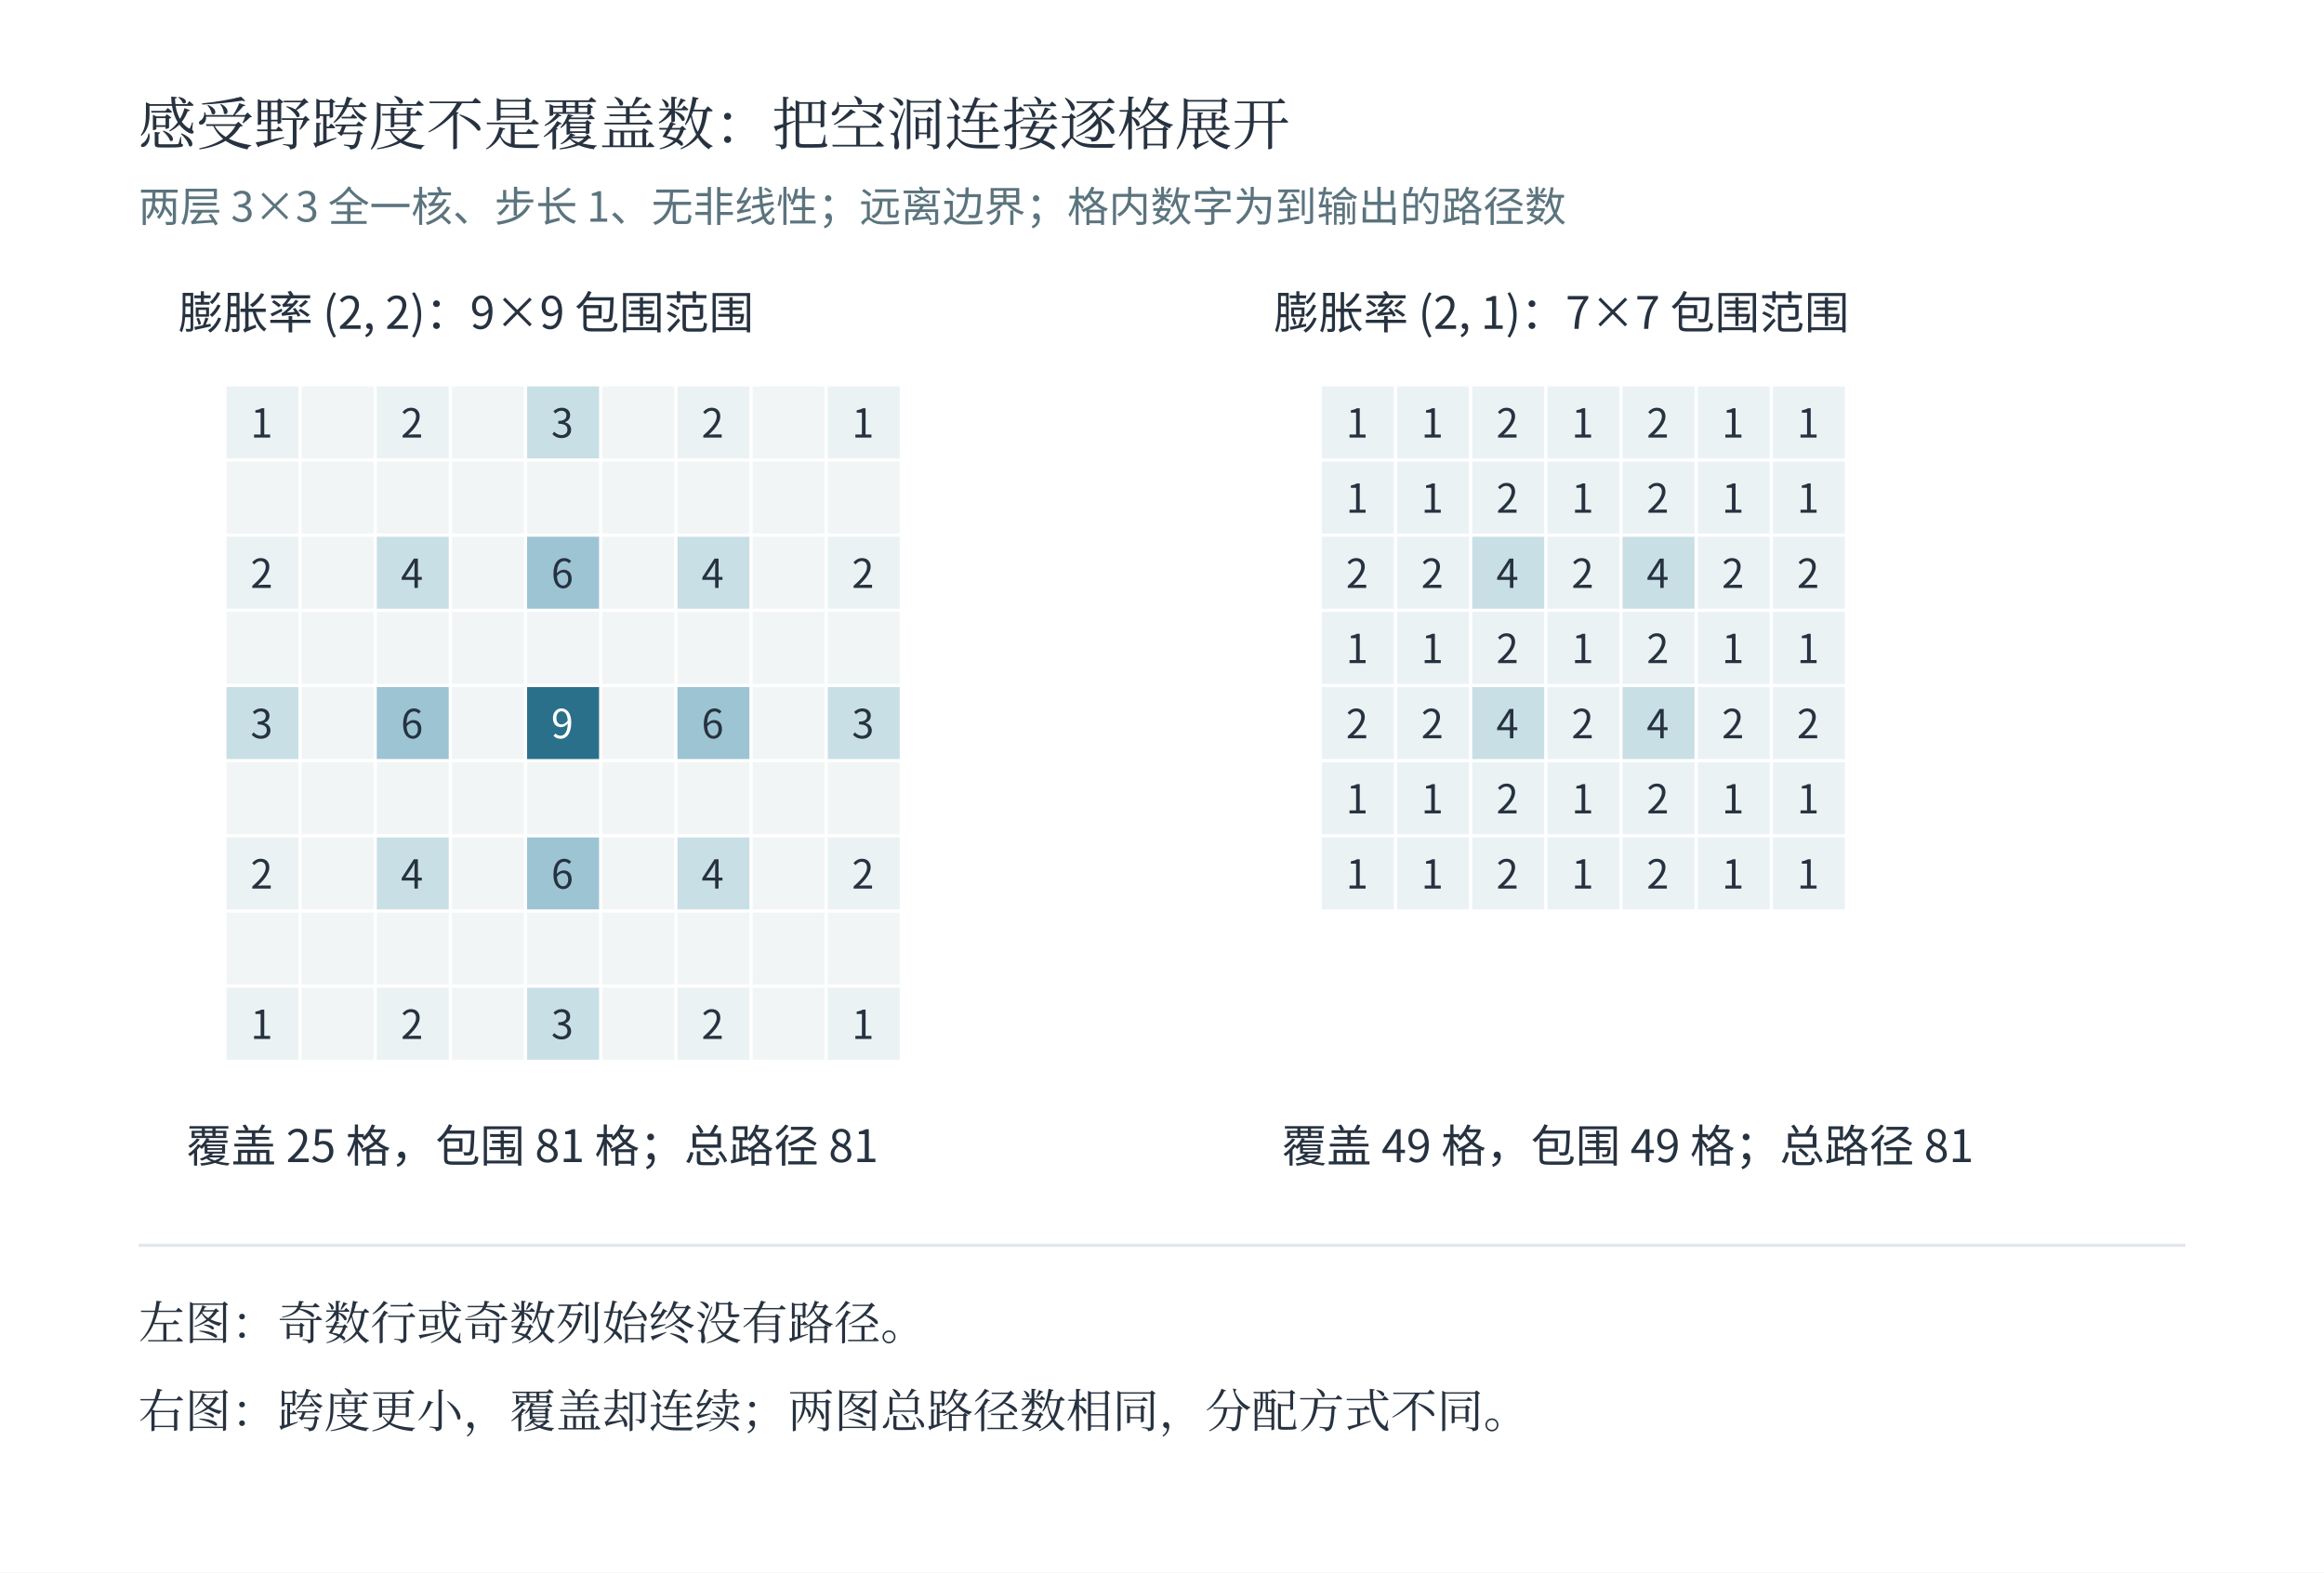
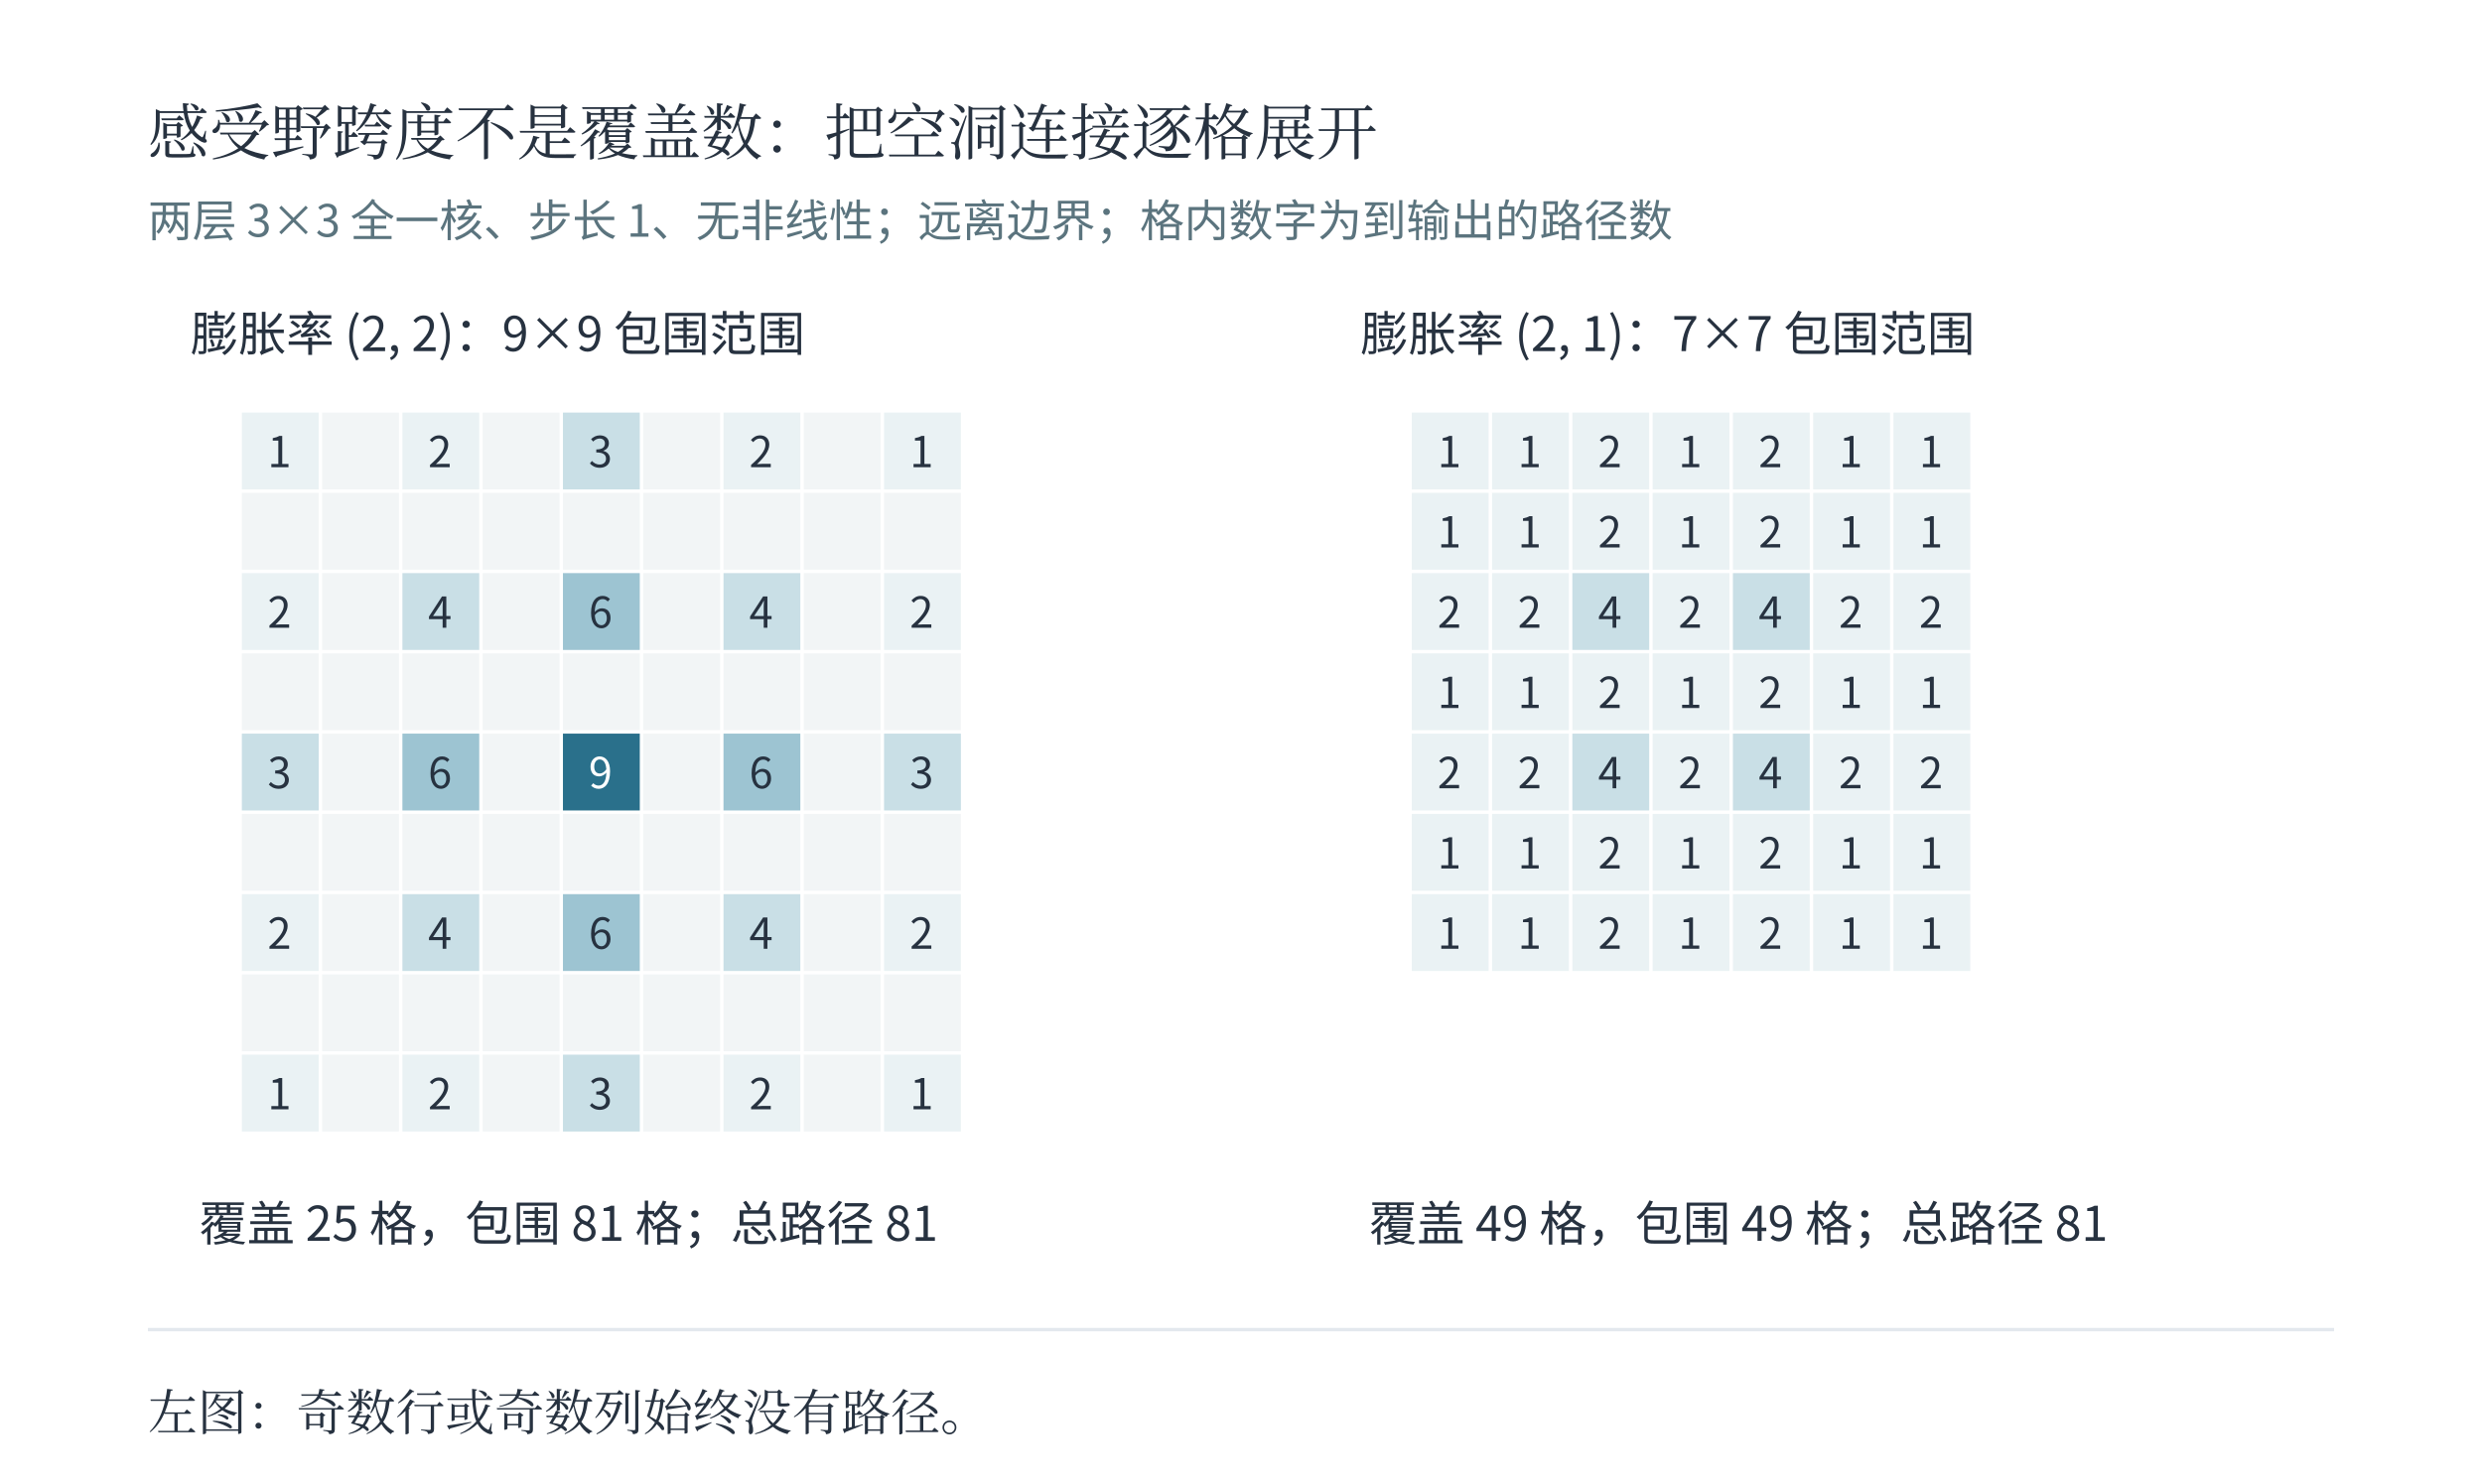
- <svg xmlns="http://www.w3.org/2000/svg" width="1453.2" height="983.2" viewBox="-26.6 -26.6 1453.2 983.2" role="img" aria-labelledby="plate-title">
+ <svg xmlns="http://www.w3.org/2000/svg" width="1453.2" height="868.501" viewBox="-26.6 -26.6 1453.2 868.501" role="img" aria-labelledby="plate-title">
  <rect id="edition-paper" x="-26.6" y="-26.6" width="1453.2" height="983.2" fill="#ffffff" />
  <svg id="edition-view" x="0" y="0" width="1400" height="930" viewBox="0 0 1400 930" overflow="hidden">
    <rect width="1400" height="930" fill="#ffffff" />
    <g font-family="Microsoft YaHei, Noto Sans CJK SC, sans-serif">
      <text x="60" y="64" font-size="36" fill="#273240" text-anchor="start" font-weight="normal" font-family="SimSun, Noto Serif CJK SC, STSong, Microsoft YaHei, serif">感受野跨度不是覆盖数：把空洞连接逐格展开</text>
      <text x="60" y="112" font-size="26" fill="#5b747e" text-anchor="start" font-weight="normal">两层 3×3 全一核、步长 1、无非线性；远离边界；格内数字为到输出的路径数</text>
      <text x="85" y="179" font-size="28" fill="#273240" text-anchor="start" font-weight="normal">膨胀率 (2, 2)：9×9 包围范围</text>
      <rect x="115" y="215" width="45" height="45" fill="#eaf2f4" stroke="none" />
      <text x="137" y="247" font-size="25" fill="#273240" text-anchor="middle" font-weight="normal">1</text>
      <rect x="162" y="215" width="45" height="45" fill="#f2f5f6" stroke="none" />
      <rect x="209" y="215" width="45" height="45" fill="#eaf2f4" stroke="none" />
      <text x="231" y="247" font-size="25" fill="#273240" text-anchor="middle" font-weight="normal">2</text>
      <rect x="256" y="215" width="45" height="45" fill="#f2f5f6" stroke="none" />
      <rect x="303" y="215" width="45" height="45" fill="#c9dfe6" stroke="none" />
      <text x="325" y="247" font-size="25" fill="#273240" text-anchor="middle" font-weight="normal">3</text>
      <rect x="350" y="215" width="45" height="45" fill="#f2f5f6" stroke="none" />
      <rect x="397" y="215" width="45" height="45" fill="#eaf2f4" stroke="none" />
      <text x="419" y="247" font-size="25" fill="#273240" text-anchor="middle" font-weight="normal">2</text>
      <rect x="444" y="215" width="45" height="45" fill="#f2f5f6" stroke="none" />
      <rect x="491" y="215" width="45" height="45" fill="#eaf2f4" stroke="none" />
      <text x="513" y="247" font-size="25" fill="#273240" text-anchor="middle" font-weight="normal">1</text>
      <rect x="115" y="262" width="45" height="45" fill="#f2f5f6" stroke="none" />
      <rect x="162" y="262" width="45" height="45" fill="#f2f5f6" stroke="none" />
      <rect x="209" y="262" width="45" height="45" fill="#f2f5f6" stroke="none" />
      <rect x="256" y="262" width="45" height="45" fill="#f2f5f6" stroke="none" />
      <rect x="303" y="262" width="45" height="45" fill="#f2f5f6" stroke="none" />
      <rect x="350" y="262" width="45" height="45" fill="#f2f5f6" stroke="none" />
      <rect x="397" y="262" width="45" height="45" fill="#f2f5f6" stroke="none" />
      <rect x="444" y="262" width="45" height="45" fill="#f2f5f6" stroke="none" />
      <rect x="491" y="262" width="45" height="45" fill="#f2f5f6" stroke="none" />
      <rect x="115" y="309" width="45" height="45" fill="#eaf2f4" stroke="none" />
      <text x="137" y="341" font-size="25" fill="#273240" text-anchor="middle" font-weight="normal">2</text>
      <rect x="162" y="309" width="45" height="45" fill="#f2f5f6" stroke="none" />
      <rect x="209" y="309" width="45" height="45" fill="#c9dfe6" stroke="none" />
      <text x="231" y="341" font-size="25" fill="#273240" text-anchor="middle" font-weight="normal">4</text>
      <rect x="256" y="309" width="45" height="45" fill="#f2f5f6" stroke="none" />
      <rect x="303" y="309" width="45" height="45" fill="#9dc4d2" stroke="none" />
      <text x="325" y="341" font-size="25" fill="#273240" text-anchor="middle" font-weight="normal">6</text>
      <rect x="350" y="309" width="45" height="45" fill="#f2f5f6" stroke="none" />
      <rect x="397" y="309" width="45" height="45" fill="#c9dfe6" stroke="none" />
      <text x="419" y="341" font-size="25" fill="#273240" text-anchor="middle" font-weight="normal">4</text>
      <rect x="444" y="309" width="45" height="45" fill="#f2f5f6" stroke="none" />
      <rect x="491" y="309" width="45" height="45" fill="#eaf2f4" stroke="none" />
      <text x="513" y="341" font-size="25" fill="#273240" text-anchor="middle" font-weight="normal">2</text>
      <rect x="115" y="356" width="45" height="45" fill="#f2f5f6" stroke="none" />
      <rect x="162" y="356" width="45" height="45" fill="#f2f5f6" stroke="none" />
      <rect x="209" y="356" width="45" height="45" fill="#f2f5f6" stroke="none" />
      <rect x="256" y="356" width="45" height="45" fill="#f2f5f6" stroke="none" />
      <rect x="303" y="356" width="45" height="45" fill="#f2f5f6" stroke="none" />
      <rect x="350" y="356" width="45" height="45" fill="#f2f5f6" stroke="none" />
      <rect x="397" y="356" width="45" height="45" fill="#f2f5f6" stroke="none" />
      <rect x="444" y="356" width="45" height="45" fill="#f2f5f6" stroke="none" />
      <rect x="491" y="356" width="45" height="45" fill="#f2f5f6" stroke="none" />
      <rect x="115" y="403" width="45" height="45" fill="#c9dfe6" stroke="none" />
      <text x="137" y="435" font-size="25" fill="#273240" text-anchor="middle" font-weight="normal">3</text>
      <rect x="162" y="403" width="45" height="45" fill="#f2f5f6" stroke="none" />
      <rect x="209" y="403" width="45" height="45" fill="#9dc4d2" stroke="none" />
      <text x="231" y="435" font-size="25" fill="#273240" text-anchor="middle" font-weight="normal">6</text>
      <rect x="256" y="403" width="45" height="45" fill="#f2f5f6" stroke="none" />
      <rect x="303" y="403" width="45" height="45" fill="#2a708b" stroke="none" />
      <text x="325" y="435" font-size="25" fill="#ffffff" text-anchor="middle" font-weight="normal">9</text>
      <rect x="350" y="403" width="45" height="45" fill="#f2f5f6" stroke="none" />
      <rect x="397" y="403" width="45" height="45" fill="#9dc4d2" stroke="none" />
      <text x="419" y="435" font-size="25" fill="#273240" text-anchor="middle" font-weight="normal">6</text>
      <rect x="444" y="403" width="45" height="45" fill="#f2f5f6" stroke="none" />
      <rect x="491" y="403" width="45" height="45" fill="#c9dfe6" stroke="none" />
      <text x="513" y="435" font-size="25" fill="#273240" text-anchor="middle" font-weight="normal">3</text>
      <rect x="115" y="450" width="45" height="45" fill="#f2f5f6" stroke="none" />
      <rect x="162" y="450" width="45" height="45" fill="#f2f5f6" stroke="none" />
      <rect x="209" y="450" width="45" height="45" fill="#f2f5f6" stroke="none" />
      <rect x="256" y="450" width="45" height="45" fill="#f2f5f6" stroke="none" />
      <rect x="303" y="450" width="45" height="45" fill="#f2f5f6" stroke="none" />
      <rect x="350" y="450" width="45" height="45" fill="#f2f5f6" stroke="none" />
      <rect x="397" y="450" width="45" height="45" fill="#f2f5f6" stroke="none" />
      <rect x="444" y="450" width="45" height="45" fill="#f2f5f6" stroke="none" />
      <rect x="491" y="450" width="45" height="45" fill="#f2f5f6" stroke="none" />
      <rect x="115" y="497" width="45" height="45" fill="#eaf2f4" stroke="none" />
      <text x="137" y="529" font-size="25" fill="#273240" text-anchor="middle" font-weight="normal">2</text>
      <rect x="162" y="497" width="45" height="45" fill="#f2f5f6" stroke="none" />
      <rect x="209" y="497" width="45" height="45" fill="#c9dfe6" stroke="none" />
      <text x="231" y="529" font-size="25" fill="#273240" text-anchor="middle" font-weight="normal">4</text>
      <rect x="256" y="497" width="45" height="45" fill="#f2f5f6" stroke="none" />
      <rect x="303" y="497" width="45" height="45" fill="#9dc4d2" stroke="none" />
      <text x="325" y="529" font-size="25" fill="#273240" text-anchor="middle" font-weight="normal">6</text>
      <rect x="350" y="497" width="45" height="45" fill="#f2f5f6" stroke="none" />
      <rect x="397" y="497" width="45" height="45" fill="#c9dfe6" stroke="none" />
      <text x="419" y="529" font-size="25" fill="#273240" text-anchor="middle" font-weight="normal">4</text>
      <rect x="444" y="497" width="45" height="45" fill="#f2f5f6" stroke="none" />
      <rect x="491" y="497" width="45" height="45" fill="#eaf2f4" stroke="none" />
      <text x="513" y="529" font-size="25" fill="#273240" text-anchor="middle" font-weight="normal">2</text>
      <rect x="115" y="544" width="45" height="45" fill="#f2f5f6" stroke="none" />
      <rect x="162" y="544" width="45" height="45" fill="#f2f5f6" stroke="none" />
      <rect x="209" y="544" width="45" height="45" fill="#f2f5f6" stroke="none" />
      <rect x="256" y="544" width="45" height="45" fill="#f2f5f6" stroke="none" />
      <rect x="303" y="544" width="45" height="45" fill="#f2f5f6" stroke="none" />
      <rect x="350" y="544" width="45" height="45" fill="#f2f5f6" stroke="none" />
      <rect x="397" y="544" width="45" height="45" fill="#f2f5f6" stroke="none" />
      <rect x="444" y="544" width="45" height="45" fill="#f2f5f6" stroke="none" />
      <rect x="491" y="544" width="45" height="45" fill="#f2f5f6" stroke="none" />
      <rect x="115" y="591" width="45" height="45" fill="#eaf2f4" stroke="none" />
      <text x="137" y="623" font-size="25" fill="#273240" text-anchor="middle" font-weight="normal">1</text>
      <rect x="162" y="591" width="45" height="45" fill="#f2f5f6" stroke="none" />
      <rect x="209" y="591" width="45" height="45" fill="#eaf2f4" stroke="none" />
      <text x="231" y="623" font-size="25" fill="#273240" text-anchor="middle" font-weight="normal">2</text>
      <rect x="256" y="591" width="45" height="45" fill="#f2f5f6" stroke="none" />
      <rect x="303" y="591" width="45" height="45" fill="#c9dfe6" stroke="none" />
      <text x="325" y="623" font-size="25" fill="#273240" text-anchor="middle" font-weight="normal">3</text>
      <rect x="350" y="591" width="45" height="45" fill="#f2f5f6" stroke="none" />
      <rect x="397" y="591" width="45" height="45" fill="#eaf2f4" stroke="none" />
      <text x="419" y="623" font-size="25" fill="#273240" text-anchor="middle" font-weight="normal">2</text>
      <rect x="444" y="591" width="45" height="45" fill="#f2f5f6" stroke="none" />
      <rect x="491" y="591" width="45" height="45" fill="#eaf2f4" stroke="none" />
      <text x="513" y="623" font-size="25" fill="#273240" text-anchor="middle" font-weight="normal">1</text>
      <text x="90" y="700" font-size="28" fill="#273240" text-anchor="start" font-weight="normal">覆盖 25 格，包围 81 格；总路径 81</text>
      <text x="770" y="179" font-size="28" fill="#273240" text-anchor="start" font-weight="normal">膨胀率 (2, 1)：7×7 包围范围</text>
      <rect x="800" y="215" width="45" height="45" fill="#eaf2f4" stroke="none" />
      <text x="822" y="247" font-size="25" fill="#273240" text-anchor="middle" font-weight="normal">1</text>
      <rect x="847" y="215" width="45" height="45" fill="#eaf2f4" stroke="none" />
      <text x="869" y="247" font-size="25" fill="#273240" text-anchor="middle" font-weight="normal">1</text>
      <rect x="894" y="215" width="45" height="45" fill="#eaf2f4" stroke="none" />
      <text x="916" y="247" font-size="25" fill="#273240" text-anchor="middle" font-weight="normal">2</text>
      <rect x="941" y="215" width="45" height="45" fill="#eaf2f4" stroke="none" />
      <text x="963" y="247" font-size="25" fill="#273240" text-anchor="middle" font-weight="normal">1</text>
      <rect x="988" y="215" width="45" height="45" fill="#eaf2f4" stroke="none" />
      <text x="1010" y="247" font-size="25" fill="#273240" text-anchor="middle" font-weight="normal">2</text>
      <rect x="1035" y="215" width="45" height="45" fill="#eaf2f4" stroke="none" />
      <text x="1057" y="247" font-size="25" fill="#273240" text-anchor="middle" font-weight="normal">1</text>
      <rect x="1082" y="215" width="45" height="45" fill="#eaf2f4" stroke="none" />
      <text x="1104" y="247" font-size="25" fill="#273240" text-anchor="middle" font-weight="normal">1</text>
      <rect x="800" y="262" width="45" height="45" fill="#eaf2f4" stroke="none" />
      <text x="822" y="294" font-size="25" fill="#273240" text-anchor="middle" font-weight="normal">1</text>
      <rect x="847" y="262" width="45" height="45" fill="#eaf2f4" stroke="none" />
      <text x="869" y="294" font-size="25" fill="#273240" text-anchor="middle" font-weight="normal">1</text>
      <rect x="894" y="262" width="45" height="45" fill="#eaf2f4" stroke="none" />
      <text x="916" y="294" font-size="25" fill="#273240" text-anchor="middle" font-weight="normal">2</text>
      <rect x="941" y="262" width="45" height="45" fill="#eaf2f4" stroke="none" />
      <text x="963" y="294" font-size="25" fill="#273240" text-anchor="middle" font-weight="normal">1</text>
      <rect x="988" y="262" width="45" height="45" fill="#eaf2f4" stroke="none" />
      <text x="1010" y="294" font-size="25" fill="#273240" text-anchor="middle" font-weight="normal">2</text>
      <rect x="1035" y="262" width="45" height="45" fill="#eaf2f4" stroke="none" />
      <text x="1057" y="294" font-size="25" fill="#273240" text-anchor="middle" font-weight="normal">1</text>
      <rect x="1082" y="262" width="45" height="45" fill="#eaf2f4" stroke="none" />
      <text x="1104" y="294" font-size="25" fill="#273240" text-anchor="middle" font-weight="normal">1</text>
      <rect x="800" y="309" width="45" height="45" fill="#eaf2f4" stroke="none" />
      <text x="822" y="341" font-size="25" fill="#273240" text-anchor="middle" font-weight="normal">2</text>
      <rect x="847" y="309" width="45" height="45" fill="#eaf2f4" stroke="none" />
      <text x="869" y="341" font-size="25" fill="#273240" text-anchor="middle" font-weight="normal">2</text>
      <rect x="894" y="309" width="45" height="45" fill="#c9dfe6" stroke="none" />
      <text x="916" y="341" font-size="25" fill="#273240" text-anchor="middle" font-weight="normal">4</text>
      <rect x="941" y="309" width="45" height="45" fill="#eaf2f4" stroke="none" />
      <text x="963" y="341" font-size="25" fill="#273240" text-anchor="middle" font-weight="normal">2</text>
      <rect x="988" y="309" width="45" height="45" fill="#c9dfe6" stroke="none" />
      <text x="1010" y="341" font-size="25" fill="#273240" text-anchor="middle" font-weight="normal">4</text>
      <rect x="1035" y="309" width="45" height="45" fill="#eaf2f4" stroke="none" />
      <text x="1057" y="341" font-size="25" fill="#273240" text-anchor="middle" font-weight="normal">2</text>
      <rect x="1082" y="309" width="45" height="45" fill="#eaf2f4" stroke="none" />
      <text x="1104" y="341" font-size="25" fill="#273240" text-anchor="middle" font-weight="normal">2</text>
      <rect x="800" y="356" width="45" height="45" fill="#eaf2f4" stroke="none" />
      <text x="822" y="388" font-size="25" fill="#273240" text-anchor="middle" font-weight="normal">1</text>
      <rect x="847" y="356" width="45" height="45" fill="#eaf2f4" stroke="none" />
      <text x="869" y="388" font-size="25" fill="#273240" text-anchor="middle" font-weight="normal">1</text>
      <rect x="894" y="356" width="45" height="45" fill="#eaf2f4" stroke="none" />
      <text x="916" y="388" font-size="25" fill="#273240" text-anchor="middle" font-weight="normal">2</text>
      <rect x="941" y="356" width="45" height="45" fill="#eaf2f4" stroke="none" />
      <text x="963" y="388" font-size="25" fill="#273240" text-anchor="middle" font-weight="normal">1</text>
      <rect x="988" y="356" width="45" height="45" fill="#eaf2f4" stroke="none" />
      <text x="1010" y="388" font-size="25" fill="#273240" text-anchor="middle" font-weight="normal">2</text>
      <rect x="1035" y="356" width="45" height="45" fill="#eaf2f4" stroke="none" />
      <text x="1057" y="388" font-size="25" fill="#273240" text-anchor="middle" font-weight="normal">1</text>
      <rect x="1082" y="356" width="45" height="45" fill="#eaf2f4" stroke="none" />
      <text x="1104" y="388" font-size="25" fill="#273240" text-anchor="middle" font-weight="normal">1</text>
      <rect x="800" y="403" width="45" height="45" fill="#eaf2f4" stroke="none" />
      <text x="822" y="435" font-size="25" fill="#273240" text-anchor="middle" font-weight="normal">2</text>
      <rect x="847" y="403" width="45" height="45" fill="#eaf2f4" stroke="none" />
      <text x="869" y="435" font-size="25" fill="#273240" text-anchor="middle" font-weight="normal">2</text>
      <rect x="894" y="403" width="45" height="45" fill="#c9dfe6" stroke="none" />
      <text x="916" y="435" font-size="25" fill="#273240" text-anchor="middle" font-weight="normal">4</text>
      <rect x="941" y="403" width="45" height="45" fill="#eaf2f4" stroke="none" />
      <text x="963" y="435" font-size="25" fill="#273240" text-anchor="middle" font-weight="normal">2</text>
      <rect x="988" y="403" width="45" height="45" fill="#c9dfe6" stroke="none" />
      <text x="1010" y="435" font-size="25" fill="#273240" text-anchor="middle" font-weight="normal">4</text>
      <rect x="1035" y="403" width="45" height="45" fill="#eaf2f4" stroke="none" />
      <text x="1057" y="435" font-size="25" fill="#273240" text-anchor="middle" font-weight="normal">2</text>
      <rect x="1082" y="403" width="45" height="45" fill="#eaf2f4" stroke="none" />
      <text x="1104" y="435" font-size="25" fill="#273240" text-anchor="middle" font-weight="normal">2</text>
      <rect x="800" y="450" width="45" height="45" fill="#eaf2f4" stroke="none" />
      <text x="822" y="482" font-size="25" fill="#273240" text-anchor="middle" font-weight="normal">1</text>
      <rect x="847" y="450" width="45" height="45" fill="#eaf2f4" stroke="none" />
      <text x="869" y="482" font-size="25" fill="#273240" text-anchor="middle" font-weight="normal">1</text>
      <rect x="894" y="450" width="45" height="45" fill="#eaf2f4" stroke="none" />
      <text x="916" y="482" font-size="25" fill="#273240" text-anchor="middle" font-weight="normal">2</text>
      <rect x="941" y="450" width="45" height="45" fill="#eaf2f4" stroke="none" />
      <text x="963" y="482" font-size="25" fill="#273240" text-anchor="middle" font-weight="normal">1</text>
      <rect x="988" y="450" width="45" height="45" fill="#eaf2f4" stroke="none" />
      <text x="1010" y="482" font-size="25" fill="#273240" text-anchor="middle" font-weight="normal">2</text>
      <rect x="1035" y="450" width="45" height="45" fill="#eaf2f4" stroke="none" />
      <text x="1057" y="482" font-size="25" fill="#273240" text-anchor="middle" font-weight="normal">1</text>
      <rect x="1082" y="450" width="45" height="45" fill="#eaf2f4" stroke="none" />
      <text x="1104" y="482" font-size="25" fill="#273240" text-anchor="middle" font-weight="normal">1</text>
      <rect x="800" y="497" width="45" height="45" fill="#eaf2f4" stroke="none" />
      <text x="822" y="529" font-size="25" fill="#273240" text-anchor="middle" font-weight="normal">1</text>
      <rect x="847" y="497" width="45" height="45" fill="#eaf2f4" stroke="none" />
      <text x="869" y="529" font-size="25" fill="#273240" text-anchor="middle" font-weight="normal">1</text>
      <rect x="894" y="497" width="45" height="45" fill="#eaf2f4" stroke="none" />
      <text x="916" y="529" font-size="25" fill="#273240" text-anchor="middle" font-weight="normal">2</text>
      <rect x="941" y="497" width="45" height="45" fill="#eaf2f4" stroke="none" />
      <text x="963" y="529" font-size="25" fill="#273240" text-anchor="middle" font-weight="normal">1</text>
      <rect x="988" y="497" width="45" height="45" fill="#eaf2f4" stroke="none" />
      <text x="1010" y="529" font-size="25" fill="#273240" text-anchor="middle" font-weight="normal">2</text>
      <rect x="1035" y="497" width="45" height="45" fill="#eaf2f4" stroke="none" />
      <text x="1057" y="529" font-size="25" fill="#273240" text-anchor="middle" font-weight="normal">1</text>
      <rect x="1082" y="497" width="45" height="45" fill="#eaf2f4" stroke="none" />
      <text x="1104" y="529" font-size="25" fill="#273240" text-anchor="middle" font-weight="normal">1</text>
      <text x="775" y="700" font-size="28" fill="#273240" text-anchor="start" font-weight="normal">覆盖 49 格，包围 49 格；总路径 81</text>
      <line x1="60" y1="752" x2="1340" y2="752" stroke="#e3e8ee" stroke-width="2" />
      <text x="60" y="811" font-size="29" fill="#273240" text-anchor="start" font-weight="normal" font-family="SimSun, Noto Serif CJK SC, STSong, Microsoft YaHei, serif">左图：奇数行或奇数列始终没有路径。</text>
-       <text x="60" y="866" font-size="29" fill="#273240" text-anchor="start" font-weight="normal" font-family="SimSun, Noto Serif CJK SC, STSong, Microsoft YaHei, serif">右图：跨度更小，覆盖却连续；两图总路径数相同，分配方式不同。</text>
    </g>
  </svg>
</svg>
